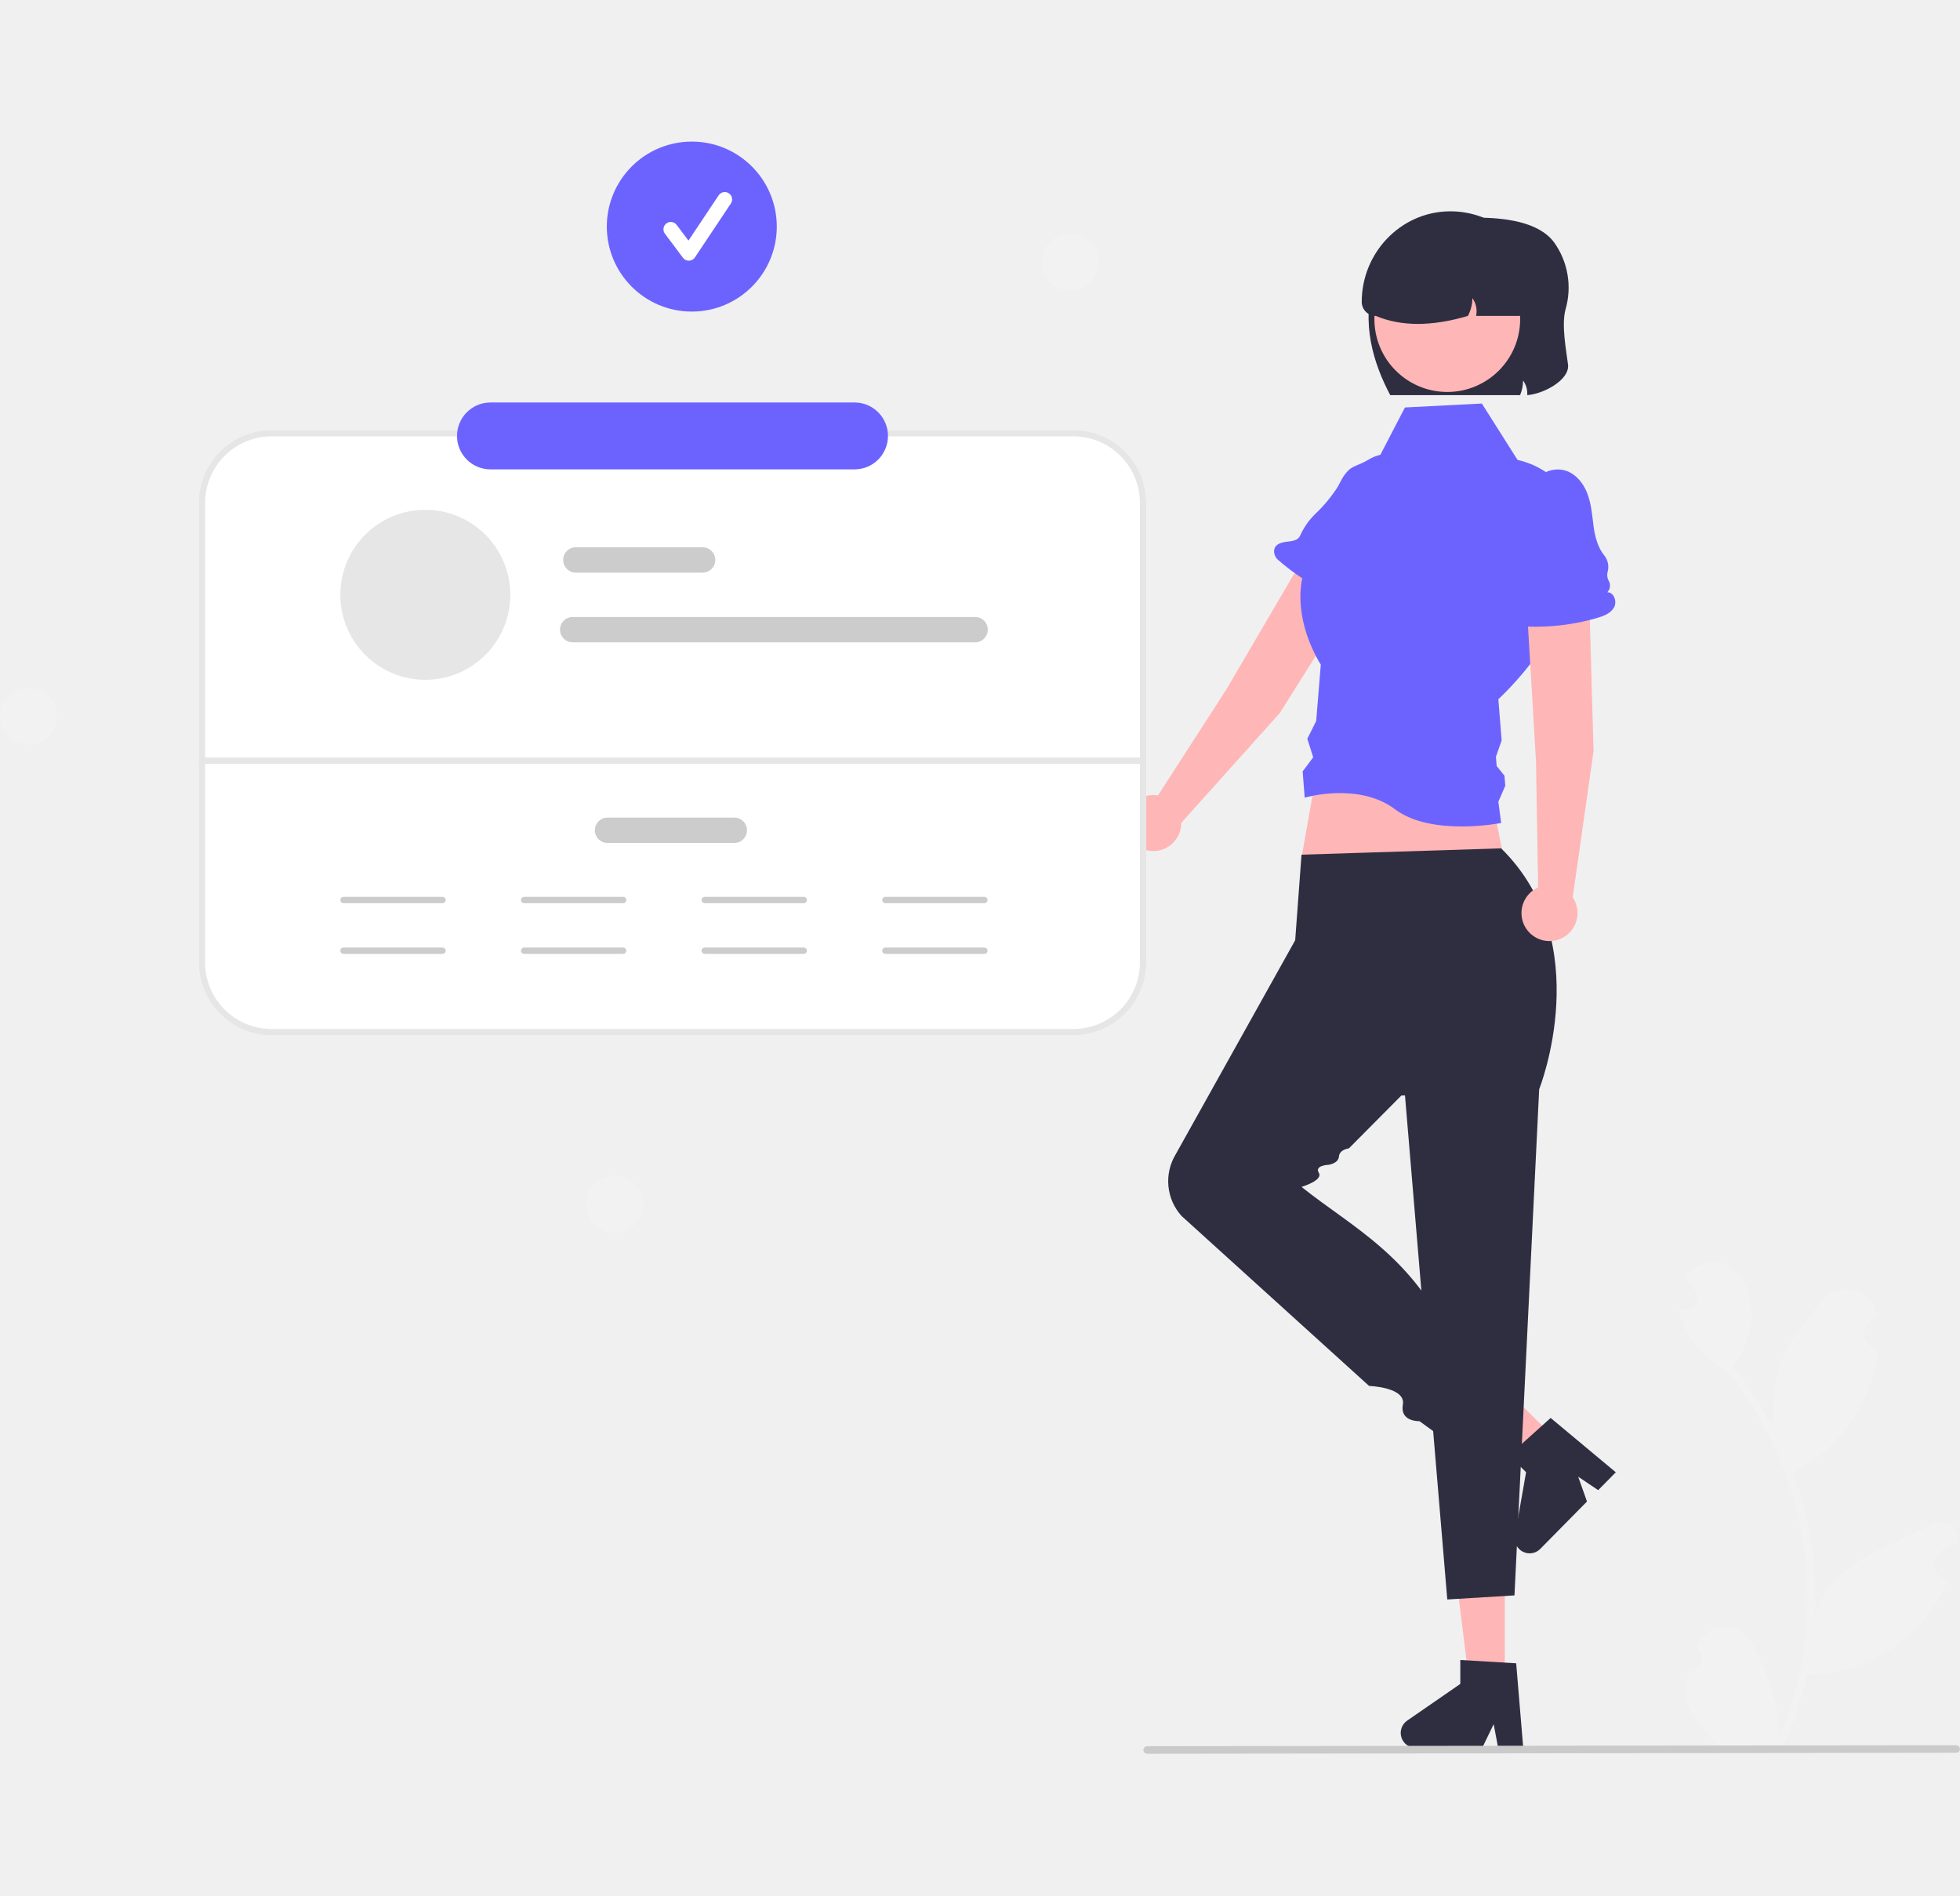
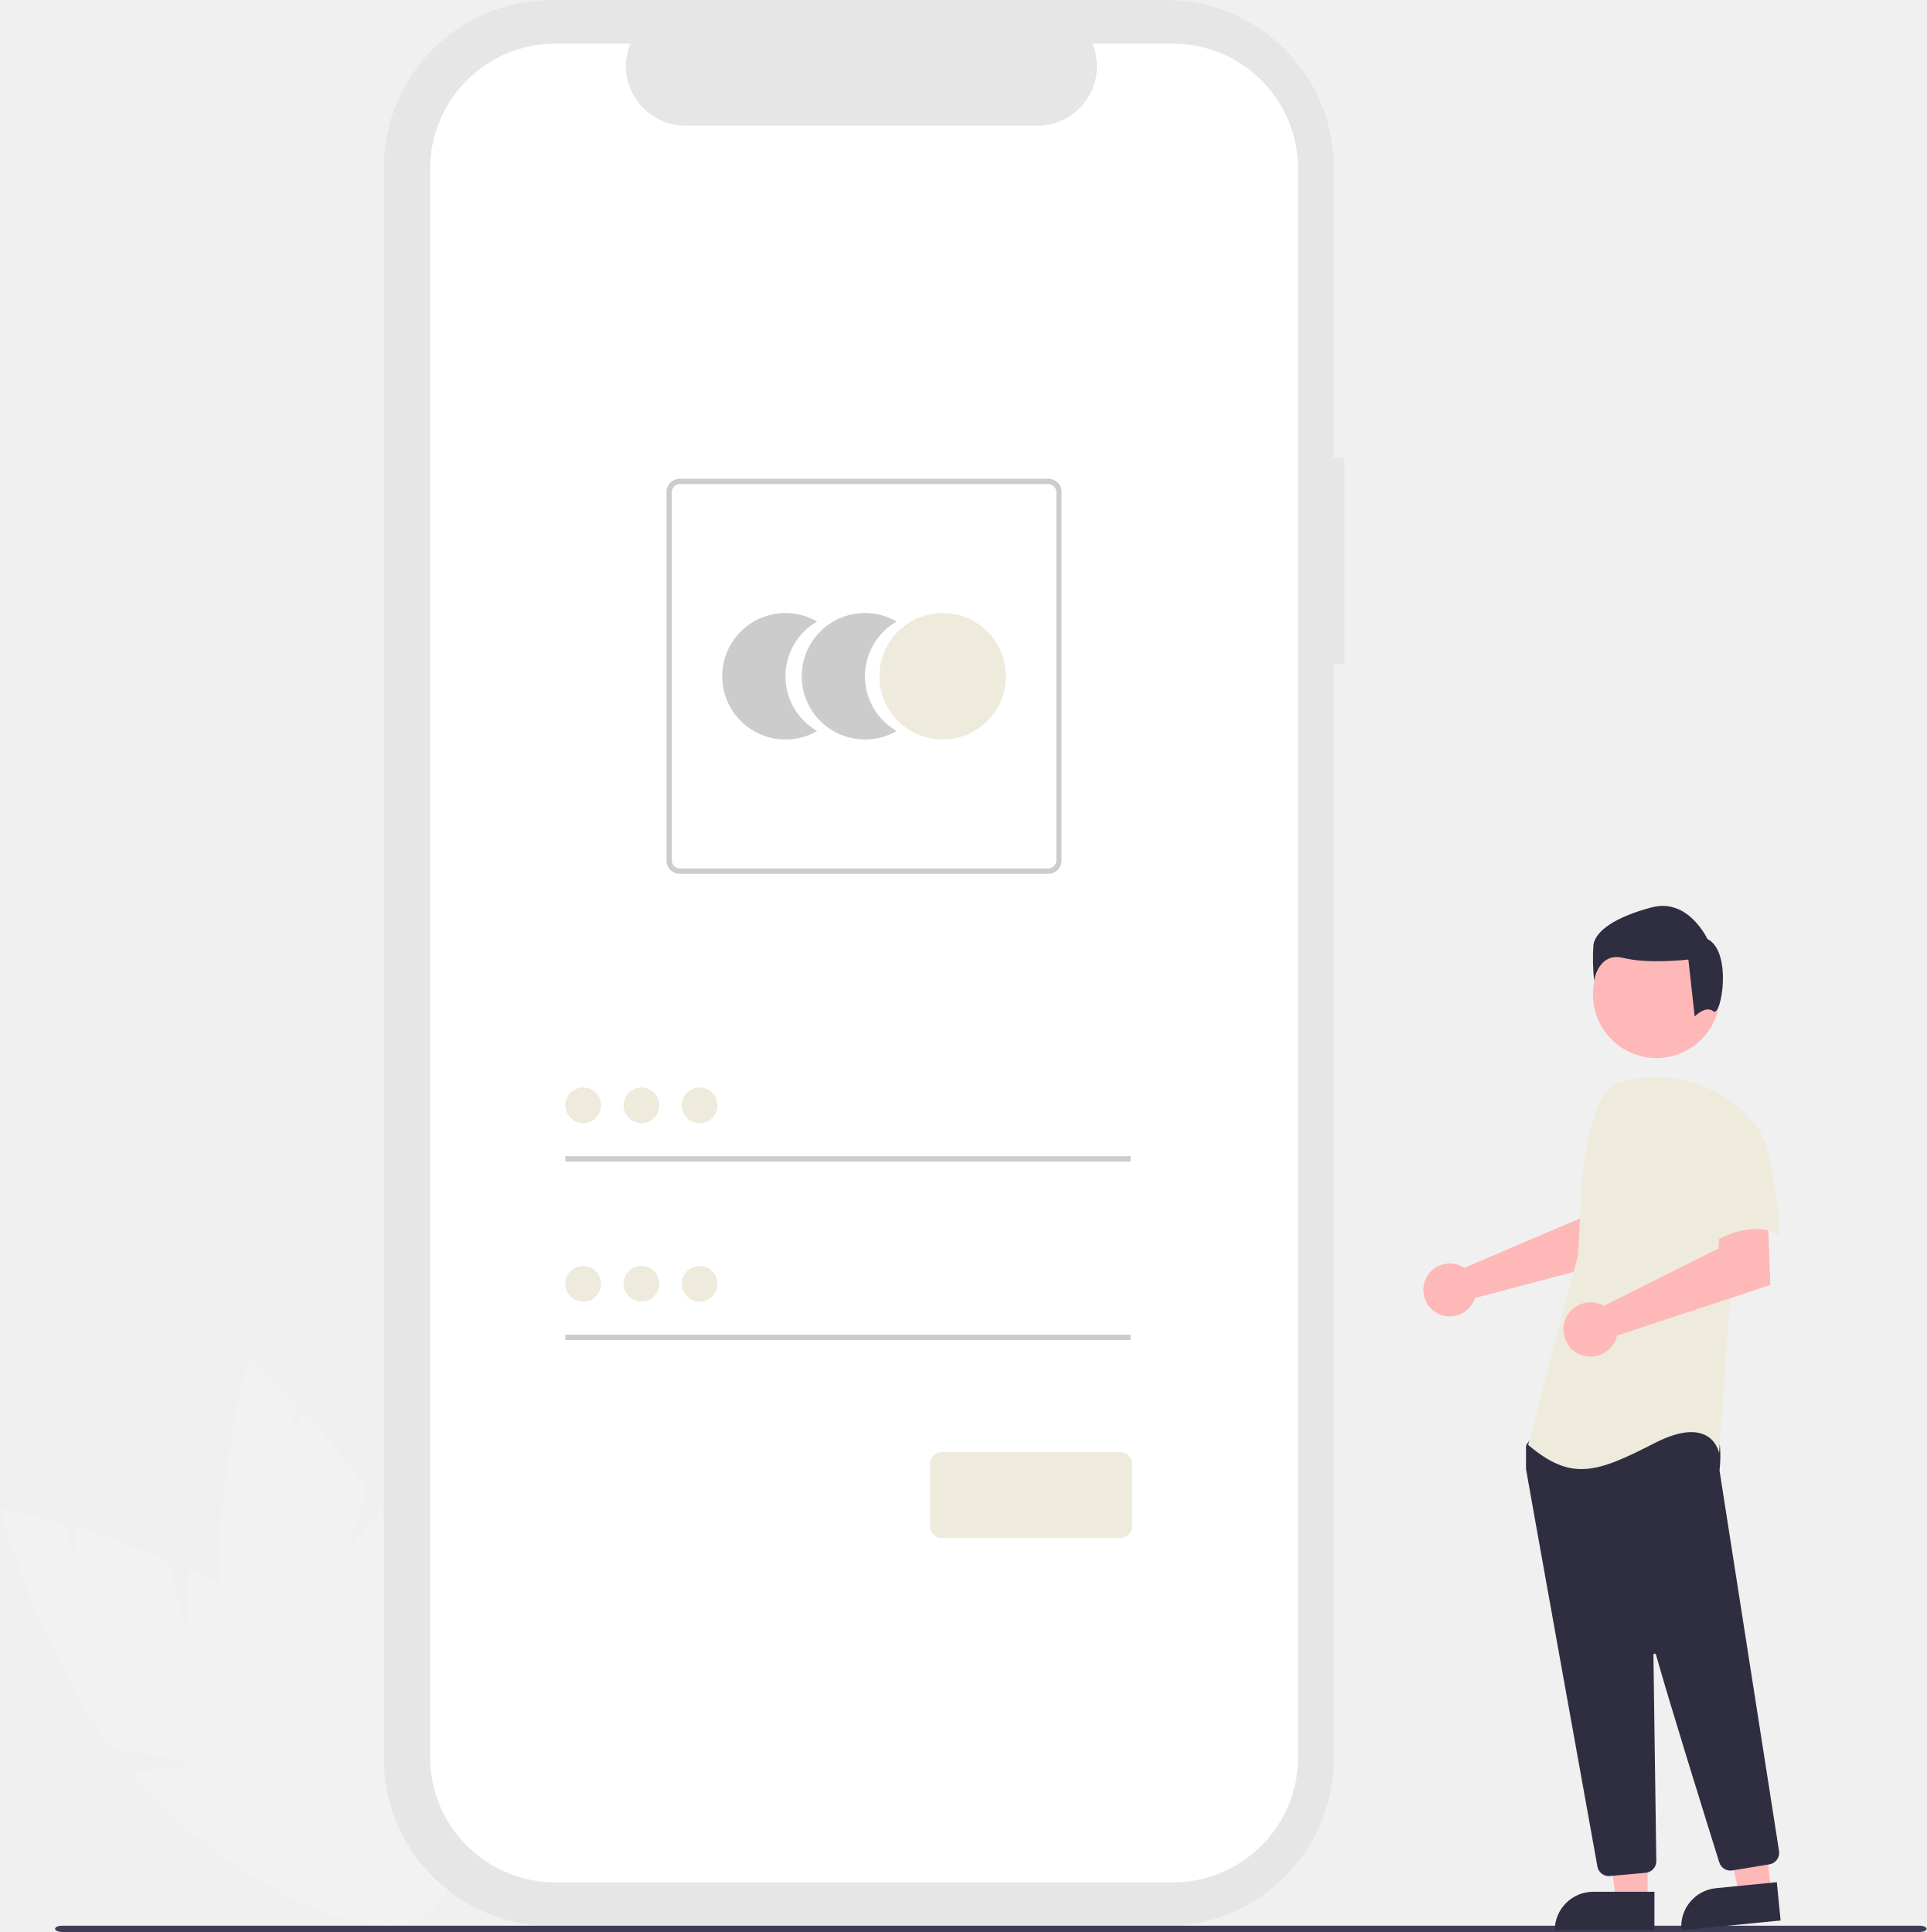
- <svg xmlns="http://www.w3.org/2000/svg" data-name="Layer 1" width="538.524" height="520.679" viewBox="0 0 618.524 508.679">
-   <path d="M784.782,248.591c-1.34,4.96.2,12.77.78,17.4.62,4.95-7.96,9.38-12.87,9.66a6.989,6.989,0,0,0-1.3-4.6,11.967,11.967,0,0,1-.96,4.61h-40.97c-5.16-9.71-9.55-22.98-4.81-36.7a14.04,14.04,0,0,1,9.7-12.15l22.34-7.15c8.81,0,19.62,1.25,24.49,7.81A24.575,24.575,0,0,1,784.782,248.591Z" transform="translate(-290.7379 -195.6606)" fill="#2f2e41" />
-   <path d="M824.009,677.671a3.564,3.564,0,0,0,2.524-6.201c-.093-.356-.16-.612-.253-.968a9.575,9.575,0,0,1,17.749-.336c4.318,9.846,9.881,20.028,7.267,30.943,17.594-38.227,11.037-85.508-15.81-117.8-7.374-3.971-13.387-11.093-15.014-19.414,3.642,1.195,8.14-1.8,5.374-5.598-1.197-1.45-2.405-2.889-3.602-4.339,13.65-14.818,30.301,8.108,15.31,28.074a114.264,114.264,0,0,1,13.024,19.951,48.043,48.043,0,0,1,2.656-22.342c2.682-6.649,7.775-12.276,12.252-18.044,5.443-7.029,16.813-3.918,17.639,4.928-5.069,1.72-5.659,9.071.166,10.02-1.367,16.483-11.982,31.721-26.732,39.085a114.71,114.71,0,0,1,6.725,47.885c2.435-19.011,22.771-23.812,36.944-31.494a5.549,5.549,0,0,1,8.516,5.54,32.052,32.052,0,0,0-5.589,3.017,4.844,4.844,0,0,0,2.335,8.821c-7.011,17.839-25.462,29.949-44.529,30.064a117.929,117.929,0,0,1-7.701,23.201l-28.298.269c-.104-.313-.199-.637-.293-.951a32.153,32.153,0,0,0,7.826-.541c-7.008-8.139-12.407-12.274-8.483-23.767Z" transform="translate(-290.7379 -195.6606)" fill="#f2f2f2" />
-   <polygon points="474.867 487.701 463.829 487.701 458.576 445.127 474.867 445.127 474.867 487.701" fill="#ffb6b6" />
-   <path d="M771.43,702.486h-7.916l-1.413-7.473-3.619,7.473-20.994,0a4.719,4.719,0,0,1-2.682-8.603l16.765-11.579v-7.555l17.634,1.053Z" transform="translate(-290.7379 -195.6606)" fill="#2f2e41" />
-   <polygon points="492.193 410.591 484.443 418.451 450.438 392.302 461.875 380.702 492.193 410.591" fill="#ffb6b6" />
-   <path d="M800.639,615.53l-5.557,5.637-6.314-4.241,2.781,7.824L776.81,639.7a4.719,4.719,0,0,1-8.009-4.13l3.525-20.068-5.38-5.304L780.076,598.379Z" transform="translate(-290.7379 -195.6606)" fill="#2f2e41" />
-   <path d="M694.636,375.928l33.387-53.119a10.127,10.127,0,0,0-3.091-13.868l0,0a10.127,10.127,0,0,0-14.282,3.464l-32.989,56.241-21.486,33.329a8.837,8.837,0,1,0,7.317,8.666Z" transform="translate(-290.7379 -195.6606)" fill="#ffb6b6" />
-   <path d="M726.1,336.701l2.815-.531a3.856,3.856,0,0,1,4.741-5.463c-3.392-3.537-1.744-9.361.437-13.749,1.577-3.172,3.349-6.306,4.121-9.763,1.172-5.248-.339-11.6-7.338-12.857a12.11,12.11,0,0,0-8.251,1.671c-4.399,2.599-5.388,1.468-8.164,5.652l-1.582,2.94a44.931,44.931,0,0,1-7.216,8.672,22.452,22.452,0,0,0-4.691,6.829,2.26,2.26,0,0,1-.639.809c-1.082.837-2.554.879-3.91,1.057-1.71.225-3.666.949-3.622,3.07a3.682,3.682,0,0,0,1.312,2.642,69.581,69.581,0,0,0,24.816,13.972c2.032.642,4.315,1.174,6.226.232S727.888,337.861,726.1,336.701Z" transform="translate(-290.7379 -195.6606)" fill="#6c63ff" />
-   <polygon points="477.724 242 412.724 241 410.724 226 416.724 192 467.724 192 477.724 242" fill="#ffb6b6" />
-   <path d="M629.462,477.661h-253a23.026,23.026,0,0,1-23-23v-145a23.026,23.026,0,0,1,23-23h253a23.026,23.026,0,0,1,23,23v145A23.026,23.026,0,0,1,629.462,477.661Z" transform="translate(-290.7379 -195.6606)" fill="#fff" />
-   <path d="M629.462,477.661h-253a23.026,23.026,0,0,1-23-23v-145a23.026,23.026,0,0,1,23-23h253a23.026,23.026,0,0,1,23,23v145A23.026,23.026,0,0,1,629.462,477.661Zm-253-189a21.024,21.024,0,0,0-21,21v145a21.024,21.024,0,0,0,21,21h253a21.024,21.024,0,0,0,21-21v-145a21.024,21.024,0,0,0-21-21Z" transform="translate(-290.7379 -195.6606)" fill="#e6e6e6" />
-   <path d="M650.463,392H354.461a1,1,0,0,1,0-2H650.463a1,1,0,0,1,0,2Z" transform="translate(-290.7379 -195.6606)" fill="#e6e6e6" />
-   <circle cx="337.724" cy="38" r="9" fill="#f2f2f2" />
-   <circle cx="9" cy="181.3" r="9" fill="#f2f2f2" />
-   <circle cx="194" cy="335.3" r="9" fill="#f2f2f2" />
-   <path d="M430.383,435.961H399.139a1,1,0,0,1,0-2h31.244a1,1,0,0,1,0,2Z" transform="translate(-290.7379 -195.6606)" fill="#ccc" />
-   <path d="M430.383,451.961H399.139a1,1,0,0,1,0-2h31.244a1,1,0,0,1,0,2Z" transform="translate(-290.7379 -195.6606)" fill="#ccc" />
-   <path d="M601.383,435.961H570.139a1,1,0,0,1,0-2h31.244a1,1,0,0,1,0,2Z" transform="translate(-290.7379 -195.6606)" fill="#ccc" />
-   <path d="M601.383,451.961H570.139a1,1,0,0,1,0-2h31.244a1,1,0,0,1,0,2Z" transform="translate(-290.7379 -195.6606)" fill="#ccc" />
-   <path d="M544.383,435.961H513.139a1,1,0,0,1,0-2h31.244a1,1,0,0,1,0,2Z" transform="translate(-290.7379 -195.6606)" fill="#ccc" />
-   <path d="M544.383,451.961H513.139a1,1,0,0,1,0-2h31.244a1,1,0,0,1,0,2Z" transform="translate(-290.7379 -195.6606)" fill="#ccc" />
-   <path d="M487.383,435.961H456.139a1,1,0,0,1,0-2h31.244a1,1,0,0,1,0,2Z" transform="translate(-290.7379 -195.6606)" fill="#ccc" />
-   <path d="M487.383,451.961H456.139a1,1,0,0,1,0-2h31.244a1,1,0,0,1,0,2Z" transform="translate(-290.7379 -195.6606)" fill="#ccc" />
-   <path d="M701.462,420.661l-2,27-37.733,67.592a16.355,16.355,0,0,0,1.888,19.414l59.172,53.617s11.632.381,10.653,5.879S738.679,599.4,738.679,599.4l6.997,5.055,3.786-28.794c-12.722-28.406-31.587-37.072-48-50.175,0,0,6.921-2.057,5.46-4.441s3.126-2.542,3.126-2.542,3.043-.41,3.229-2.626,3.136-2.551,3.136-2.551l16.555-16.665,43.494-2s18.406-46.11-12-76Z" transform="translate(-290.7379 -195.6606)" fill="#2f2e41" />
-   <polygon points="442.327 288.478 456.724 460 477.929 458.716 485.724 299 442.327 288.478" fill="#2f2e41" />
-   <path d="M734.099,279.556l24.273-1.25,11.274,17.815s21.213,3.547,19.743,28.543-25.81,46.932-25.81,46.932l1.04,13.017-1.807,5.163.232,2.899,2.465,3.07.254,3.175-2.184,5.024.883,6.716s-21.962,4.36-33.481-4.32-28.519-3.68-28.519-3.68l-.64-8.273,3.331-4.467-1.861-5.826,2.797-5.604,1.459-17.8s-15.957-23.973,2.361-42.029l7.352-12.498,8.226-10.036Z" transform="translate(-290.7379 -195.6606)" fill="#6c63ff" />
-   <path d="M793.621,387.965l-1.786-62.714a10.127,10.127,0,0,0-10.28-9.807h0a10.127,10.127,0,0,0-9.945,10.821l3.853,65.088.674,39.649A8.837,8.837,0,1,0,787.036,434.135Z" transform="translate(-290.7379 -195.6606)" fill="#ffb6b6" />
-   <path d="M797.961,337.866h0a2.986,2.986,0,0,0,.457-3.591,3.874,3.874,0,0,1-.46-2.318,3.562,3.562,0,0,1,.089-.459,5.843,5.843,0,0,0-1.07-5.295c-1.981-2.379-2.937-5.98-3.351-9.191-.453-3.513-.722-7.103-2.003-10.406-1.847-4.764-6.262-9.01-12.288-6.978a11.761,11.761,0,0,0-6.116,4.97c-3.005,4.792-3.037,10.585-3.015,16.128l-1.081-2.19a44.967,44.967,0,0,1-3.218,17.691c1.343-.261,2.293,1.544,1.859,2.841-.434,1.297-1.634,2.15-2.662,3.053-1.296,1.138-2.52,2.827-1.304,4.566a3.682,3.682,0,0,0,2.56,1.466,69.581,69.581,0,0,0,28.395-2.186c2.046-.596,4.239-1.424,5.304-3.27S800.092,337.836,797.961,337.866Z" transform="translate(-290.7379 -195.6606)" fill="#6c63ff" />
-   <circle cx="456.724" cy="56" r="23" fill="#ffb6b6" />
-   <circle cx="218.315" cy="26.819" r="26.819" fill="#6c63ff" />
-   <path d="M508.11,233.238a2.318,2.318,0,0,1-1.855-.928l-5.686-7.582a2.318,2.318,0,1,1,3.71-2.782l3.72,4.96,9.555-14.332a2.319,2.319,0,0,1,3.858,2.572L510.039,232.205a2.32,2.32,0,0,1-1.865,1.032Z" transform="translate(-290.7379 -195.6606)" fill="#fff" />
-   <path d="M560.409,299.085H445.515a10.553,10.553,0,0,1,0-21.106H560.409a10.553,10.553,0,1,1,0,21.106Z" transform="translate(-290.7379 -195.6606)" fill="#6c63ff" />
-   <path d="M908.078,704.032l-255.357.307a1.191,1.191,0,0,1,0-2.381l255.357-.307a1.191,1.191,0,0,1,0,2.381Z" transform="translate(-290.7379 -195.6606)" fill="#cacaca" />
-   <path d="M776.462,245.661v5h-19.9a7.156,7.156,0,0,0-1.17-5.61,12.192,12.192,0,0,1-1.42,5.61c-11.507,3.403-21.165,3.337-29.079,0a4.431,4.431,0,0,1-4.431-4.431v0c0-15.33,12.084-28.247,27.41-28.563a27.997,27.997,0,0,1,28.59,27.994Z" transform="translate(-290.7379 -195.6606)" fill="#2f2e41" />
-   <path d="M512.462,331.661h-40a4,4,0,0,1,0-8h40a4,4,0,0,1,0,8Z" transform="translate(-290.7379 -195.6606)" fill="#ccc" />
-   <path d="M522.462,416.961h-40a4,4,0,0,1,0-8h40a4,4,0,0,1,0,8Z" transform="translate(-290.7379 -195.6606)" fill="#ccc" />
-   <path d="M598.462,353.661h-127a4,4,0,0,1,0-8h127a4,4,0,0,1,0,8Z" transform="translate(-290.7379 -195.6606)" fill="#ccc" />
-   <circle cx="134.22" cy="143" r="26.819" fill="#e6e6e6" />
+ <svg xmlns="http://www.w3.org/2000/svg" data-name="Layer 1" width="744.848" height="747.077" viewBox="0 0 744.848 747.077">
+   <path id="fa3b9e12-7275-481e-bee9-64fd9595a50d-382" data-name="Path 1" d="M299.205,705.809l-6.56-25.872a335.967,335.967,0,0,0-35.643-12.788l-.828,12.024-3.358-13.247c-15.021-4.294-25.24-6.183-25.24-6.183s13.8,52.489,42.754,92.617l33.734,5.926-26.207,3.779a135.926,135.926,0,0,0,11.719,12.422c42.115,39.092,89.024,57.028,104.773,40.06s-5.625-62.412-47.74-101.5c-13.056-12.119-29.457-21.844-45.875-29.5Z" transform="translate(-227.576 -76.46149)" fill="#f2f2f2" />
+   <path id="bde08021-c30f-4979-a9d8-cb90b72b5ca2-383" data-name="Path 2" d="M361.591,677.706l7.758-25.538a335.94,335.94,0,0,0-23.9-29.371l-6.924,9.865,3.972-13.076c-10.641-11.436-18.412-18.335-18.412-18.335s-15.315,52.067-11.275,101.384l25.815,22.51-24.392-10.312a135.919,135.919,0,0,0,3.614,16.694c15.846,55.234,46.731,94.835,68.983,88.451s27.446-56.335,11.6-111.569c-4.912-17.123-13.926-33.926-24.023-48.965Z" transform="translate(-227.576 -76.46149)" fill="#f2f2f2" />
+   <path id="b3ac2088-de9b-4f7f-bc99-0ed9705c1a9d-384" data-name="Path 22" d="M747.327,253.445h-4.092v-112.1a64.883,64.883,0,0,0-64.883-64.883H440.845a64.883,64.883,0,0,0-64.883,64.883v615a64.883,64.883,0,0,0,64.883,64.883H678.352a64.883,64.883,0,0,0,64.882-64.883v-423.105h4.092Z" transform="translate(-227.576 -76.46149)" fill="#e6e6e6" />
+   <path id="b2715b96-3117-487c-acc0-20904544b5b7-385" data-name="Path 23" d="M680.97,93.335h-31a23.02,23.02,0,0,1-21.316,31.714H492.589a23.02,23.02,0,0,1-21.314-31.714H442.319a48.454,48.454,0,0,0-48.454,48.454v614.107a48.454,48.454,0,0,0,48.454,48.454H680.97a48.454,48.454,0,0,0,48.454-48.454h0V141.788a48.454,48.454,0,0,0-48.454-48.453Z" transform="translate(-227.576 -76.46149)" fill="#fff" />
+   <path id="b06d66ec-6c84-45dd-8c27-1263a6253192-386" data-name="Path 6" d="M531.234,337.965a24.437,24.437,0,0,1,12.23-21.174,24.45,24.45,0,1,0,0,42.345A24.434,24.434,0,0,1,531.234,337.965Z" transform="translate(-227.576 -76.46149)" fill="#ccc" />
+   <path id="e73810fe-4cf4-40cc-8c7c-ca544ce30bd4-387" data-name="Path 7" d="M561.971,337.965a24.436,24.436,0,0,1,12.23-21.174,24.45,24.45,0,1,0,0,42.345A24.434,24.434,0,0,1,561.971,337.965Z" transform="translate(-227.576 -76.46149)" fill="#ccc" />
+   <circle id="a4813fcf-056e-4514-bb8b-e6506f49341f" data-name="Ellipse 1" cx="364.434" cy="261.502" r="24.45" fill="#eeebdd" />
+   <path id="bbe451c3-febc-41ba-8083-4c8307a2e73e-388" data-name="Path 8" d="M632.872,414.33h-142.5a5.123,5.123,0,0,1-5.117-5.117v-142.5a5.123,5.123,0,0,1,5.117-5.117h142.5a5.123,5.123,0,0,1,5.117,5.117v142.5A5.123,5.123,0,0,1,632.872,414.33Zm-142.5-150.686a3.073,3.073,0,0,0-3.07,3.07v142.5a3.073,3.073,0,0,0,3.07,3.07h142.5a3.073,3.073,0,0,0,3.07-3.07v-142.5a3.073,3.073,0,0,0-3.07-3.07Z" transform="translate(-227.576 -76.46149)" fill="#ccc" />
+   <rect id="bb28937d-932f-4fdf-befe-f406e51091fe" data-name="Rectangle 1" x="218.562" y="447.102" width="218.552" height="2.047" fill="#ccc" />
+   <circle id="fcef55fc-4968-45b2-93bb-1a1080c85fc7" data-name="Ellipse 2" cx="225.464" cy="427.42" r="6.902" fill="#eeebdd" />
+   <rect id="ff33d889-4c74-4b91-85ef-b4882cc8fe76" data-name="Rectangle 2" x="218.562" y="516.118" width="218.552" height="2.047" fill="#ccc" />
+   <circle id="e8fa0310-b872-4adf-aedd-0c6eda09f3b8" data-name="Ellipse 3" cx="225.464" cy="496.437" r="6.902" fill="#eeebdd" />
+   <path d="M660.69,671.172H591.622a4.505,4.505,0,0,1-4.5-4.5v-24.208a4.505,4.505,0,0,1,4.5-4.5h69.068a4.505,4.505,0,0,1,4.5,4.5v24.208A4.505,4.505,0,0,1,660.69,671.172Z" transform="translate(-227.576 -76.46149)" fill="#eeebdd" />
+   <circle id="e12ee00d-aa4a-4413-a013-11d20b7f97f7" data-name="Ellipse 7" cx="247.978" cy="427.42" r="6.902" fill="#eeebdd" />
+   <circle id="f58f497e-6949-45c8-be5f-eee2aa0f6586" data-name="Ellipse 8" cx="270.492" cy="427.42" r="6.902" fill="#eeebdd" />
+   <circle id="b4d4939a-c6e6-4f4d-ba6c-e8b05485017d" data-name="Ellipse 9" cx="247.978" cy="496.437" r="6.902" fill="#eeebdd" />
+   <circle id="aff120b1-519b-4e96-ac87-836aa55663de" data-name="Ellipse 10" cx="270.492" cy="496.437" r="6.902" fill="#eeebdd" />
+   <path id="f1094013-1297-477a-ac57-08eac07c4bd5-389" data-name="Path 88" d="M969.642,823.539H251.656c-1.537,0-2.782-.546-2.782-1.218s1.245-1.219,2.782-1.219H969.642c1.536,0,2.782.546,2.782,1.219S971.178,823.539,969.642,823.539Z" transform="translate(-227.576 -76.46149)" fill="#3f3d56" />
+   <path d="M792.253,565.923a10.094,10.094,0,0,1,1.411.787l44.852-19.143,1.601-11.815,17.922-.11-1.059,27.098-59.2,15.656a10.608,10.608,0,0,1-.447,1.208,10.235,10.235,0,1,1-5.079-13.682Z" transform="translate(-227.576 -76.46149)" fill="#ffb8b8" />
+   <polygon points="636.98 735.021 624.72 735.021 618.888 687.733 636.982 687.734 636.98 735.021" fill="#ffb8b8" />
+   <path d="M615.963,731.518h23.644a0,0,0,0,1,0,0v14.887a0,0,0,0,1,0,0H601.076a0,0,0,0,1,0,0v0A14.887,14.887,0,0,1,615.963,731.518Z" fill="#2f2e41" />
+   <polygon points="684.66 731.557 672.459 732.759 662.018 686.271 680.025 684.497 684.66 731.557" fill="#ffb8b8" />
+   <path d="M891.686,806.128h23.644a0,0,0,0,1,0,0v14.887a0,0,0,0,1,0,0H876.799a0,0,0,0,1,0,0v0A14.887,14.887,0,0,1,891.686,806.128Z" transform="translate(-303.0087 15.2906) rotate(-5.62529)" fill="#2f2e41" />
+   <circle cx="640.393" cy="384.574" r="24.561" fill="#ffb8b8" />
+   <path d="M849.556,801.919a4.471,4.471,0,0,1-4.415-3.697c-6.346-35.226-27.088-150.405-27.584-153.596a1.427,1.427,0,0,1-.016-.222v-8.588a1.489,1.489,0,0,1,.279-.872l2.74-3.838a1.478,1.478,0,0,1,1.144-.625c15.622-.732,66.784-2.879,69.256.209h0c2.482,3.104,1.605,12.507,1.404,14.36l.01.193,22.985,146.995a4.512,4.512,0,0,1-3.715,5.135l-14.356,2.365a4.521,4.521,0,0,1-5.025-3.093c-4.44-14.188-19.329-61.918-24.489-80.387a.499.499,0,0,0-.98.139c.258,17.605.881,62.523,1.096,78.037l.023,1.671a4.518,4.518,0,0,1-4.093,4.536l-13.844,1.258C849.836,801.914,849.695,801.919,849.556,801.919Z" transform="translate(-227.576 -76.46149)" fill="#2f2e41" />
+   <path id="ae7af94f-88d7-4204-9f07-e3651de85c05-390" data-name="Path 99" d="M852.381,495.254c-4.286,2.548-6.851,7.23-8.323,11.995a113.681,113.681,0,0,0-4.884,27.159l-1.556,27.6-19.255,73.17c16.689,14.121,26.315,10.912,48.78-.639s25.032,3.851,25.032,3.851l4.492-62.258,6.418-68.032a30.164,30.164,0,0,0-4.861-4.674,49.658,49.658,0,0,0-42.442-8.995Z" transform="translate(-227.576 -76.46149)" fill="#eeebdd" />
+   <path d="M846.127,580.7a10.526,10.526,0,0,1,1.501.704l44.348-22.197.736-12.026,18.294-1.261.98,27.413L852.72,592.932a10.496,10.496,0,1,1-6.593-12.232Z" transform="translate(-227.576 -76.46149)" fill="#ffb8b8" />
+   <path id="a6768b0e-63d0-4b31-8462-9b2e0b00f0fd-391" data-name="Path 101" d="M902.766,508.412c10.912,3.851,12.834,45.574,12.834,45.574-12.837-7.06-28.241,4.493-28.241,4.493s-3.209-10.912-7.06-25.032a24.53,24.53,0,0,1,5.134-23.106S891.854,504.558,902.766,508.412Z" transform="translate(-227.576 -76.46149)" fill="#eeebdd" />
+   <path id="bfd7963f-0cf8-4885-9d3a-2c00bccda2e3-392" data-name="Path 102" d="M889.991,467.531c-3.06-2.448-7.235,2.002-7.235,2.002l-2.448-22.033s-15.301,1.833-25.093-.612-11.323,8.875-11.323,8.875a78.58,78.58,0,0,1-.306-13.771c.612-5.508,8.568-11.017,22.645-14.689S887.652,439.543,887.652,439.543C897.445,444.439,893.051,469.979,889.991,467.531Z" transform="translate(-227.576 -76.46149)" fill="#2f2e41" />
</svg>
